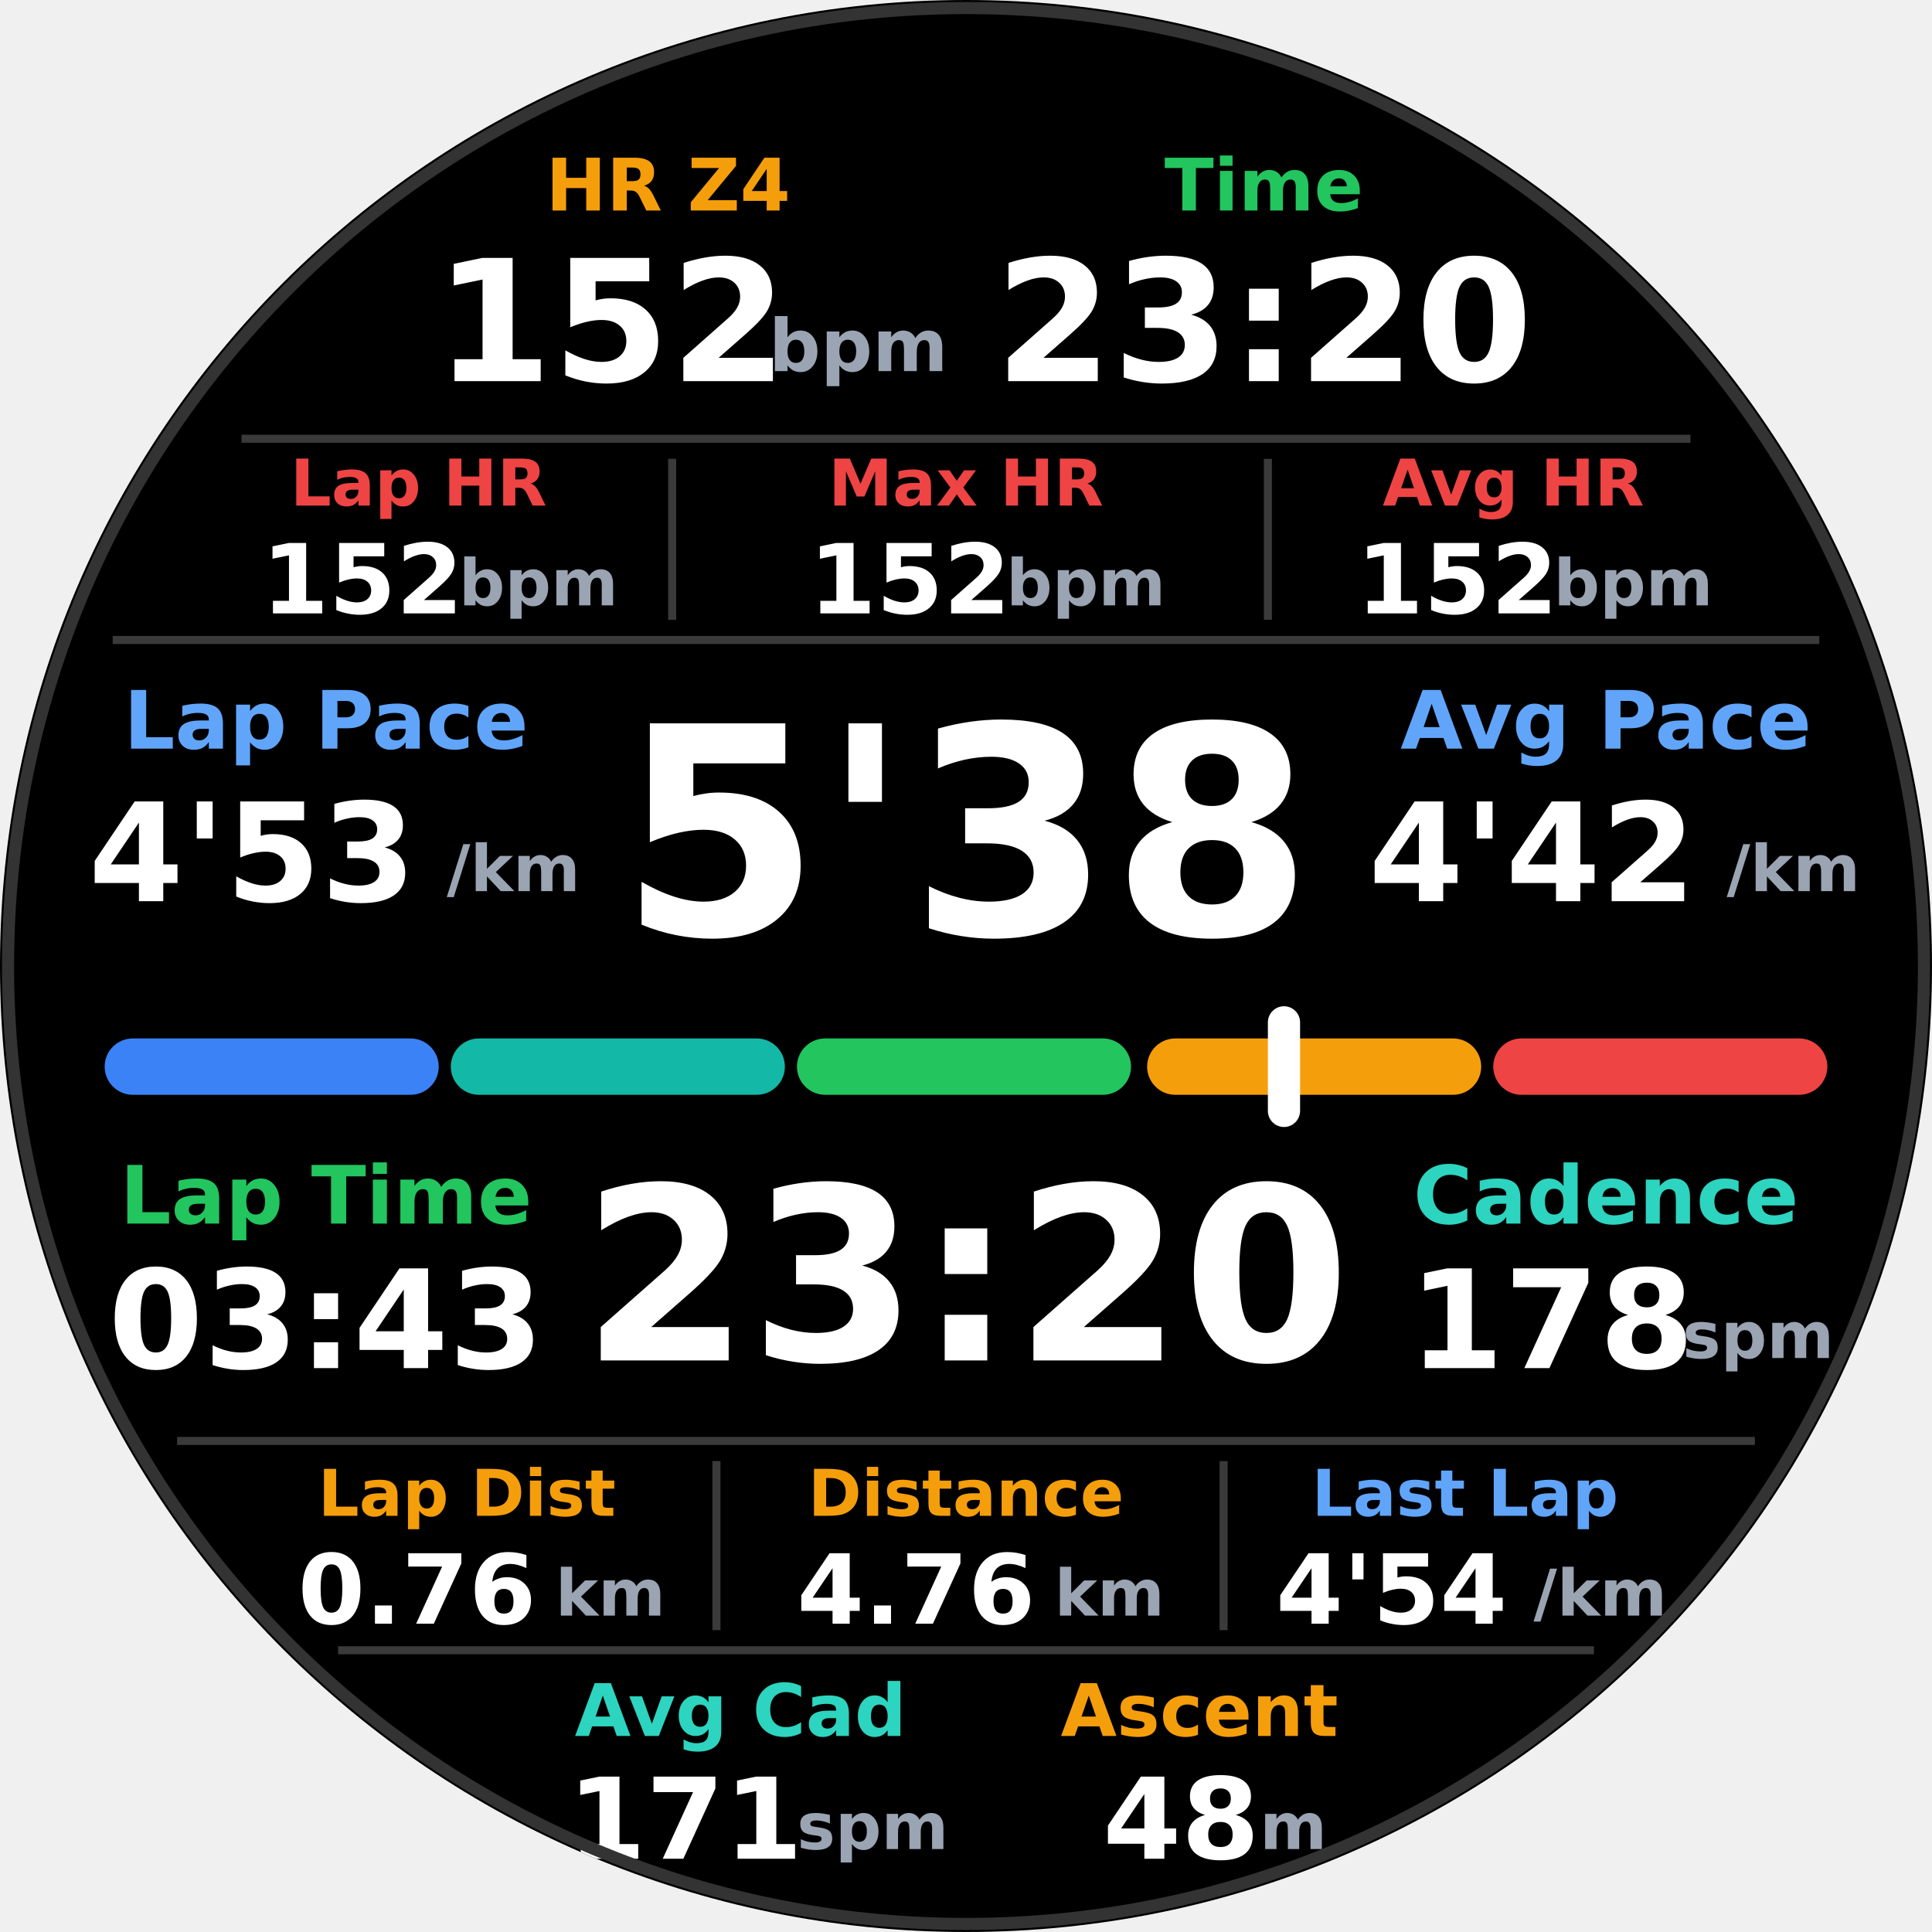
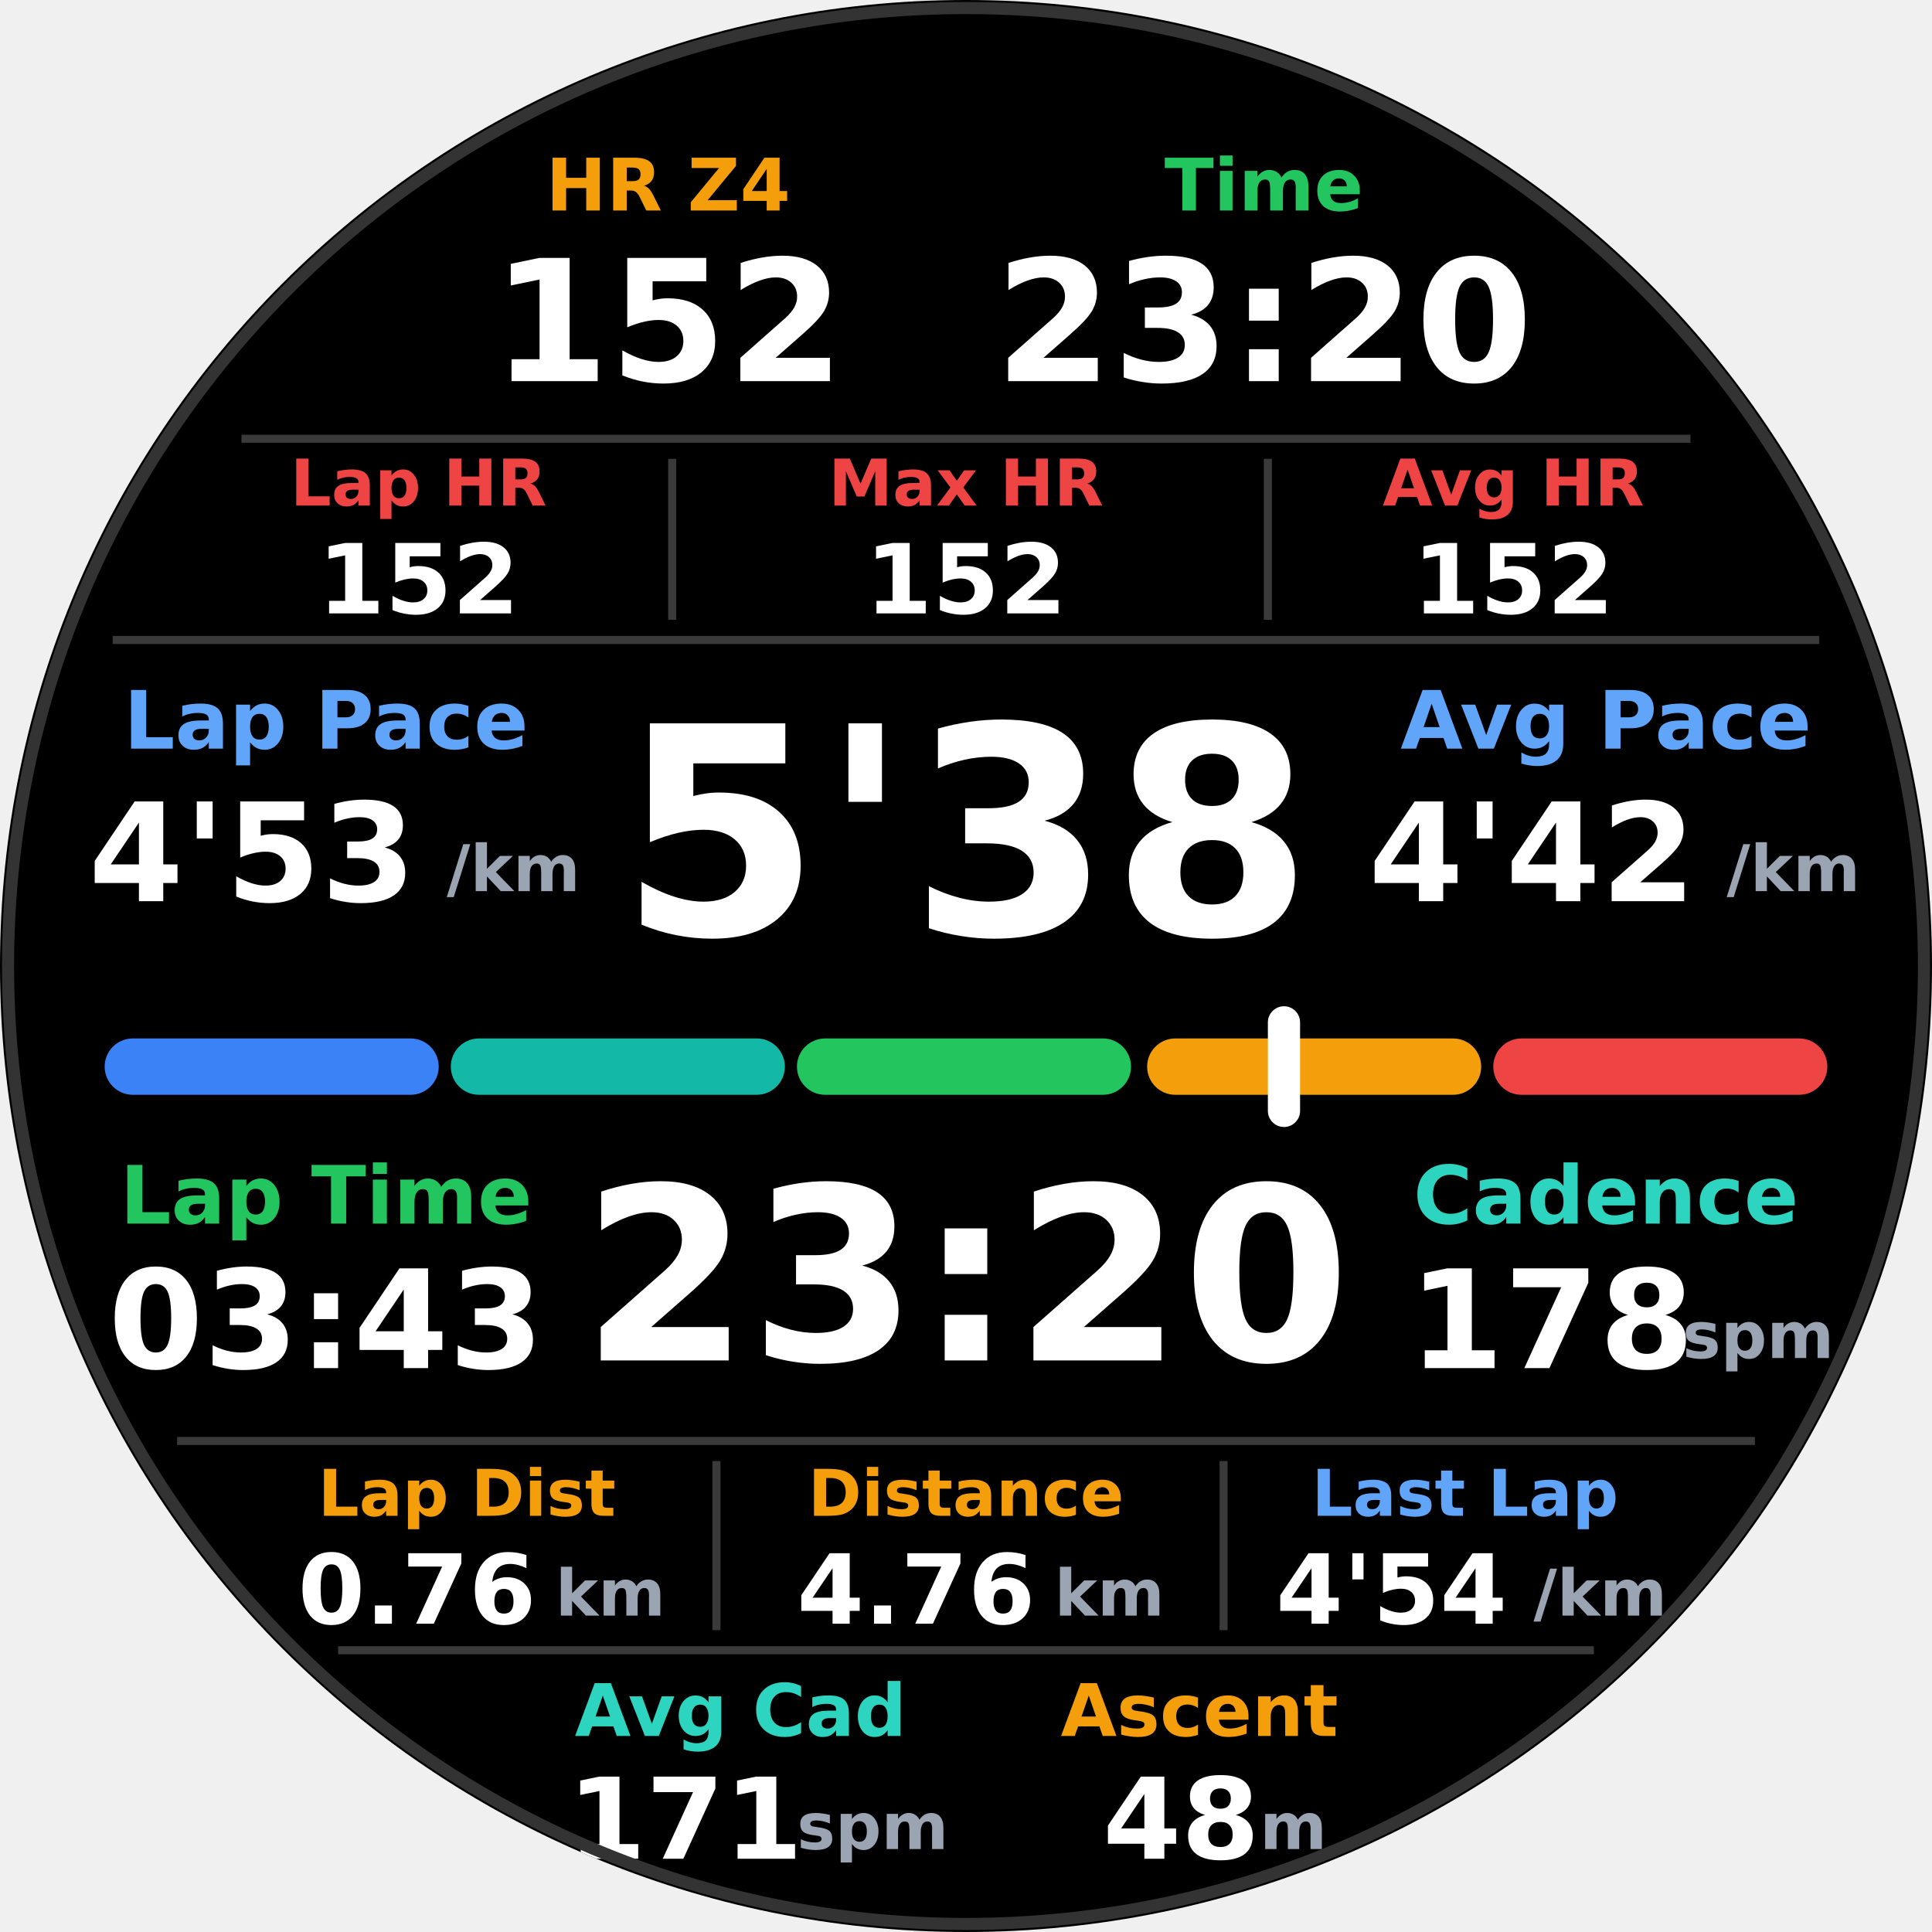
<svg xmlns="http://www.w3.org/2000/svg" width="480" height="480" viewBox="0 0 480 480">
  <defs>
    <clipPath id="round6">
      <circle cx="240" cy="240" r="240" />
    </clipPath>
  </defs>
  <circle cx="240" cy="240" r="239" fill="#000" />
  <g clip-path="url(#round6)">
    <rect x="0" y="0" width="480" height="480" rx="0" fill="#000000" />
    <rect x="60" y="108" width="360" height="2" rx="0" fill="#3a3a3a" />
    <rect x="28" y="158" width="424" height="2" rx="0" fill="#3a3a3a" />
    <rect x="44" y="357" width="392" height="2" rx="0" fill="#3a3a3a" />
    <rect x="84" y="409" width="312" height="2" rx="0" fill="#3a3a3a" />
    <rect x="92" y="100" width="2" height="2" rx="0" fill="#000000" />
    <rect x="95" y="100" width="2" height="2" rx="0" fill="#000000" />
    <rect x="98" y="100" width="2" height="2" rx="0" fill="#000000" />
    <rect x="101" y="100" width="2" height="2" rx="0" fill="#000000" />
    <rect x="104" y="100" width="2" height="2" rx="0" fill="#000000" />
    <rect x="107" y="100" width="2" height="2" rx="0" fill="#000000" />
    <rect x="110" y="100" width="2" height="2" rx="0" fill="#000000" />
    <rect x="113" y="100" width="2" height="2" rx="0" fill="#000000" />
    <rect x="116" y="100" width="2" height="2" rx="0" fill="#000000" />
    <rect x="119" y="100" width="2" height="2" rx="0" fill="#000000" />
    <rect x="122" y="100" width="2" height="2" rx="0" fill="#000000" />
    <rect x="125" y="100" width="2" height="2" rx="0" fill="#000000" />
    <rect x="128" y="100" width="2" height="2" rx="0" fill="#000000" />
    <rect x="131" y="100" width="2" height="2" rx="0" fill="#000000" />
    <rect x="134" y="100" width="2" height="2" rx="0" fill="#000000" />
    <rect x="137" y="100" width="2" height="2" rx="0" fill="#000000" />
    <rect x="140" y="100" width="2" height="2" rx="0" fill="#000000" />
    <rect x="143" y="100" width="2" height="2" rx="0" fill="#000000" />
    <rect x="146" y="100" width="2" height="2" rx="0" fill="#000000" />
    <rect x="149" y="100" width="2" height="2" rx="0" fill="#000000" />
    <rect x="152" y="100" width="2" height="2" rx="0" fill="#000000" />
    <rect x="155" y="100" width="2" height="2" rx="0" fill="#000000" />
    <rect x="158" y="100" width="2" height="2" rx="0" fill="#000000" />
    <rect x="161" y="100" width="2" height="2" rx="0" fill="#000000" />
    <rect x="164" y="100" width="2" height="2" rx="0" fill="#000000" />
    <rect x="167" y="100" width="2" height="2" rx="0" fill="#000000" />
    <rect x="170" y="100" width="2" height="2" rx="0" fill="#000000" />
    <rect x="173" y="100" width="2" height="2" rx="0" fill="#000000" />
    <rect x="176" y="100" width="2" height="2" rx="0" fill="#000000" />
    <rect x="179" y="100" width="2" height="2" rx="0" fill="#000000" />
    <rect x="182" y="100" width="2" height="2" rx="0" fill="#000000" />
    <rect x="185" y="100" width="2" height="2" rx="0" fill="#000000" />
    <rect x="188" y="100" width="2" height="2" rx="0" fill="#000000" />
    <rect x="191" y="100" width="2" height="2" rx="0" fill="#000000" />
    <rect x="194" y="100" width="2" height="2" rx="0" fill="#000000" />
    <rect x="197" y="100" width="2" height="2" rx="0" fill="#000000" />
    <text x="166" y="52.3" text-anchor="middle" font-size="18" fill="#f59e0b" font-family="'DejaVu Sans',Arial,sans-serif" font-weight="600">HR Z4</text>
-     <text x="108" y="94.7" text-anchor="start" font-size="42" fill="#ffffff" font-family="'DejaVu Sans',Arial,sans-serif" font-weight="600">152</text>
-     <text x="191" y="92.2" text-anchor="start" font-size="18" fill="#9aa4b2" font-family="'DejaVu Sans',Arial,sans-serif" font-weight="600">bpm</text>
+     <text x="166" y="94.7" text-anchor="middle" font-size="42" fill="#ffffff" font-family="'DejaVu Sans',Arial,sans-serif" font-weight="600">152</text>
    <text x="314" y="52.3" text-anchor="middle" font-size="18" fill="#22c55e" font-family="'DejaVu Sans',Arial,sans-serif" font-weight="600">Time</text>
    <text x="314" y="94.7" text-anchor="middle" font-size="42" fill="#ffffff" font-family="'DejaVu Sans',Arial,sans-serif" font-weight="600">23:20</text>
    <text x="104" y="125.6" text-anchor="middle" font-size="16" fill="#ef4444" font-family="'DejaVu Sans',Arial,sans-serif" font-weight="600">Lap HR</text>
-     <text x="65" y="152.4" text-anchor="start" font-size="24" fill="#ffffff" font-family="'DejaVu Sans',Arial,sans-serif" font-weight="600">152</text>
-     <text x="114" y="150.4" text-anchor="start" font-size="16" fill="#9aa4b2" font-family="'DejaVu Sans',Arial,sans-serif" font-weight="600">bpm</text>
+     <text x="104" y="152.4" text-anchor="middle" font-size="24" fill="#ffffff" font-family="'DejaVu Sans',Arial,sans-serif" font-weight="600">152</text>
    <text x="240" y="125.6" text-anchor="middle" font-size="16" fill="#ef4444" font-family="'DejaVu Sans',Arial,sans-serif" font-weight="600">Max HR</text>
-     <text x="201" y="152.4" text-anchor="start" font-size="24" fill="#ffffff" font-family="'DejaVu Sans',Arial,sans-serif" font-weight="600">152</text>
-     <text x="250" y="150.4" text-anchor="start" font-size="16" fill="#9aa4b2" font-family="'DejaVu Sans',Arial,sans-serif" font-weight="600">bpm</text>
+     <text x="240" y="152.4" text-anchor="middle" font-size="24" fill="#ffffff" font-family="'DejaVu Sans',Arial,sans-serif" font-weight="600">152</text>
    <text x="376" y="125.6" text-anchor="middle" font-size="16" fill="#ef4444" font-family="'DejaVu Sans',Arial,sans-serif" font-weight="600">Avg HR</text>
-     <text x="337" y="152.4" text-anchor="start" font-size="24" fill="#ffffff" font-family="'DejaVu Sans',Arial,sans-serif" font-weight="600">152</text>
-     <text x="386" y="150.4" text-anchor="start" font-size="16" fill="#9aa4b2" font-family="'DejaVu Sans',Arial,sans-serif" font-weight="600">bpm</text>
+     <text x="376" y="152.4" text-anchor="middle" font-size="24" fill="#ffffff" font-family="'DejaVu Sans',Arial,sans-serif" font-weight="600">152</text>
    <text x="81" y="186" text-anchor="middle" font-size="20" fill="#60a5fa" font-family="'DejaVu Sans',Arial,sans-serif" font-weight="600">Lap Pace</text>
    <text x="22" y="223.9" text-anchor="start" font-size="34" fill="#ffffff" font-family="'DejaVu Sans',Arial,sans-serif" font-weight="600">4'53</text>
    <text x="111" y="221.4" text-anchor="start" font-size="16" fill="#9aa4b2" font-family="'DejaVu Sans',Arial,sans-serif" font-weight="600">/km</text>
    <text x="240" y="232.2" text-anchor="middle" font-size="72" fill="#ffffff" font-family="'DejaVu Sans',Arial,sans-serif" font-weight="600">5'38</text>
    <text x="399" y="186" text-anchor="middle" font-size="20" fill="#60a5fa" font-family="'DejaVu Sans',Arial,sans-serif" font-weight="600">Avg Pace</text>
    <text x="340" y="223.9" text-anchor="start" font-size="34" fill="#ffffff" font-family="'DejaVu Sans',Arial,sans-serif" font-weight="600">4'42</text>
    <text x="429" y="221.4" text-anchor="start" font-size="16" fill="#9aa4b2" font-family="'DejaVu Sans',Arial,sans-serif" font-weight="600">/km</text>
    <text x="81" y="304" text-anchor="middle" font-size="20" fill="#22c55e" font-family="'DejaVu Sans',Arial,sans-serif" font-weight="600">Lap Time</text>
    <text x="81" y="339.9" text-anchor="middle" font-size="34" fill="#ffffff" font-family="'DejaVu Sans',Arial,sans-serif" font-weight="600">03:43</text>
    <text x="240" y="338" text-anchor="middle" font-size="60" fill="#ffffff" font-family="'DejaVu Sans',Arial,sans-serif" font-weight="600">23:20</text>
    <text x="399" y="304" text-anchor="middle" font-size="20" fill="#2dd4bf" font-family="'DejaVu Sans',Arial,sans-serif" font-weight="600">Cadence</text>
    <text x="350" y="339.9" text-anchor="start" font-size="34" fill="#ffffff" font-family="'DejaVu Sans',Arial,sans-serif" font-weight="600">178</text>
    <text x="418" y="337.4" text-anchor="start" font-size="16" fill="#9aa4b2" font-family="'DejaVu Sans',Arial,sans-serif" font-weight="600">spm</text>
    <text x="116" y="376.6" text-anchor="middle" font-size="16" fill="#f59e0b" font-family="'DejaVu Sans',Arial,sans-serif" font-weight="600">Lap Dist</text>
    <text x="74" y="403.4" text-anchor="start" font-size="24" fill="#ffffff" font-family="'DejaVu Sans',Arial,sans-serif" font-weight="600">0.76</text>
    <text x="138" y="401.4" text-anchor="start" font-size="16" fill="#9aa4b2" font-family="'DejaVu Sans',Arial,sans-serif" font-weight="600">km</text>
    <text x="240" y="376.6" text-anchor="middle" font-size="16" fill="#f59e0b" font-family="'DejaVu Sans',Arial,sans-serif" font-weight="600">Distance</text>
    <text x="198" y="403.4" text-anchor="start" font-size="24" fill="#ffffff" font-family="'DejaVu Sans',Arial,sans-serif" font-weight="600">4.76</text>
    <text x="262" y="401.4" text-anchor="start" font-size="16" fill="#9aa4b2" font-family="'DejaVu Sans',Arial,sans-serif" font-weight="600">km</text>
    <text x="364" y="376.6" text-anchor="middle" font-size="16" fill="#60a5fa" font-family="'DejaVu Sans',Arial,sans-serif" font-weight="600">Last Lap</text>
    <text x="317" y="403.4" text-anchor="start" font-size="24" fill="#ffffff" font-family="'DejaVu Sans',Arial,sans-serif" font-weight="600">4'54</text>
    <text x="381" y="401.4" text-anchor="start" font-size="16" fill="#9aa4b2" font-family="'DejaVu Sans',Arial,sans-serif" font-weight="600">/km</text>
    <text x="184" y="431.3" text-anchor="middle" font-size="18" fill="#2dd4bf" font-family="'DejaVu Sans',Arial,sans-serif" font-weight="600">Avg Cad</text>
    <text x="141" y="461.8" text-anchor="start" font-size="28" fill="#ffffff" font-family="'DejaVu Sans',Arial,sans-serif" font-weight="600">171</text>
    <text x="198" y="459.4" text-anchor="start" font-size="16" fill="#9aa4b2" font-family="'DejaVu Sans',Arial,sans-serif" font-weight="600">spm</text>
    <text x="298" y="431.3" text-anchor="middle" font-size="18" fill="#f59e0b" font-family="'DejaVu Sans',Arial,sans-serif" font-weight="600">Ascent</text>
    <text x="274" y="461.8" text-anchor="start" font-size="28" fill="#ffffff" font-family="'DejaVu Sans',Arial,sans-serif" font-weight="600">48</text>
    <text x="313" y="459.4" text-anchor="start" font-size="16" fill="#9aa4b2" font-family="'DejaVu Sans',Arial,sans-serif" font-weight="600">m</text>
    <rect x="166" y="114" width="2" height="40" rx="0" fill="#3a3a3a" />
    <rect x="314" y="114" width="2" height="40" rx="0" fill="#3a3a3a" />
    <rect x="177" y="363" width="2" height="42" rx="0" fill="#3a3a3a" />
    <rect x="303" y="363" width="2" height="42" rx="0" fill="#3a3a3a" />
    <rect x="26" y="258" width="83" height="14" rx="7" fill="#3b82f6" />
    <rect x="112" y="258" width="83" height="14" rx="7" fill="#14b8a6" />
    <rect x="198" y="258" width="83" height="14" rx="7" fill="#22c55e" />
    <rect x="285" y="258" width="83" height="14" rx="7" fill="#f59e0b" />
    <rect x="371" y="258" width="83" height="14" rx="7" fill="#ef4444" />
    <rect x="315" y="250" width="8" height="30" rx="4" fill="#ffffff" />
  </g>
  <circle cx="240" cy="240" r="238" fill="none" stroke="#333" stroke-width="3" />
</svg>
